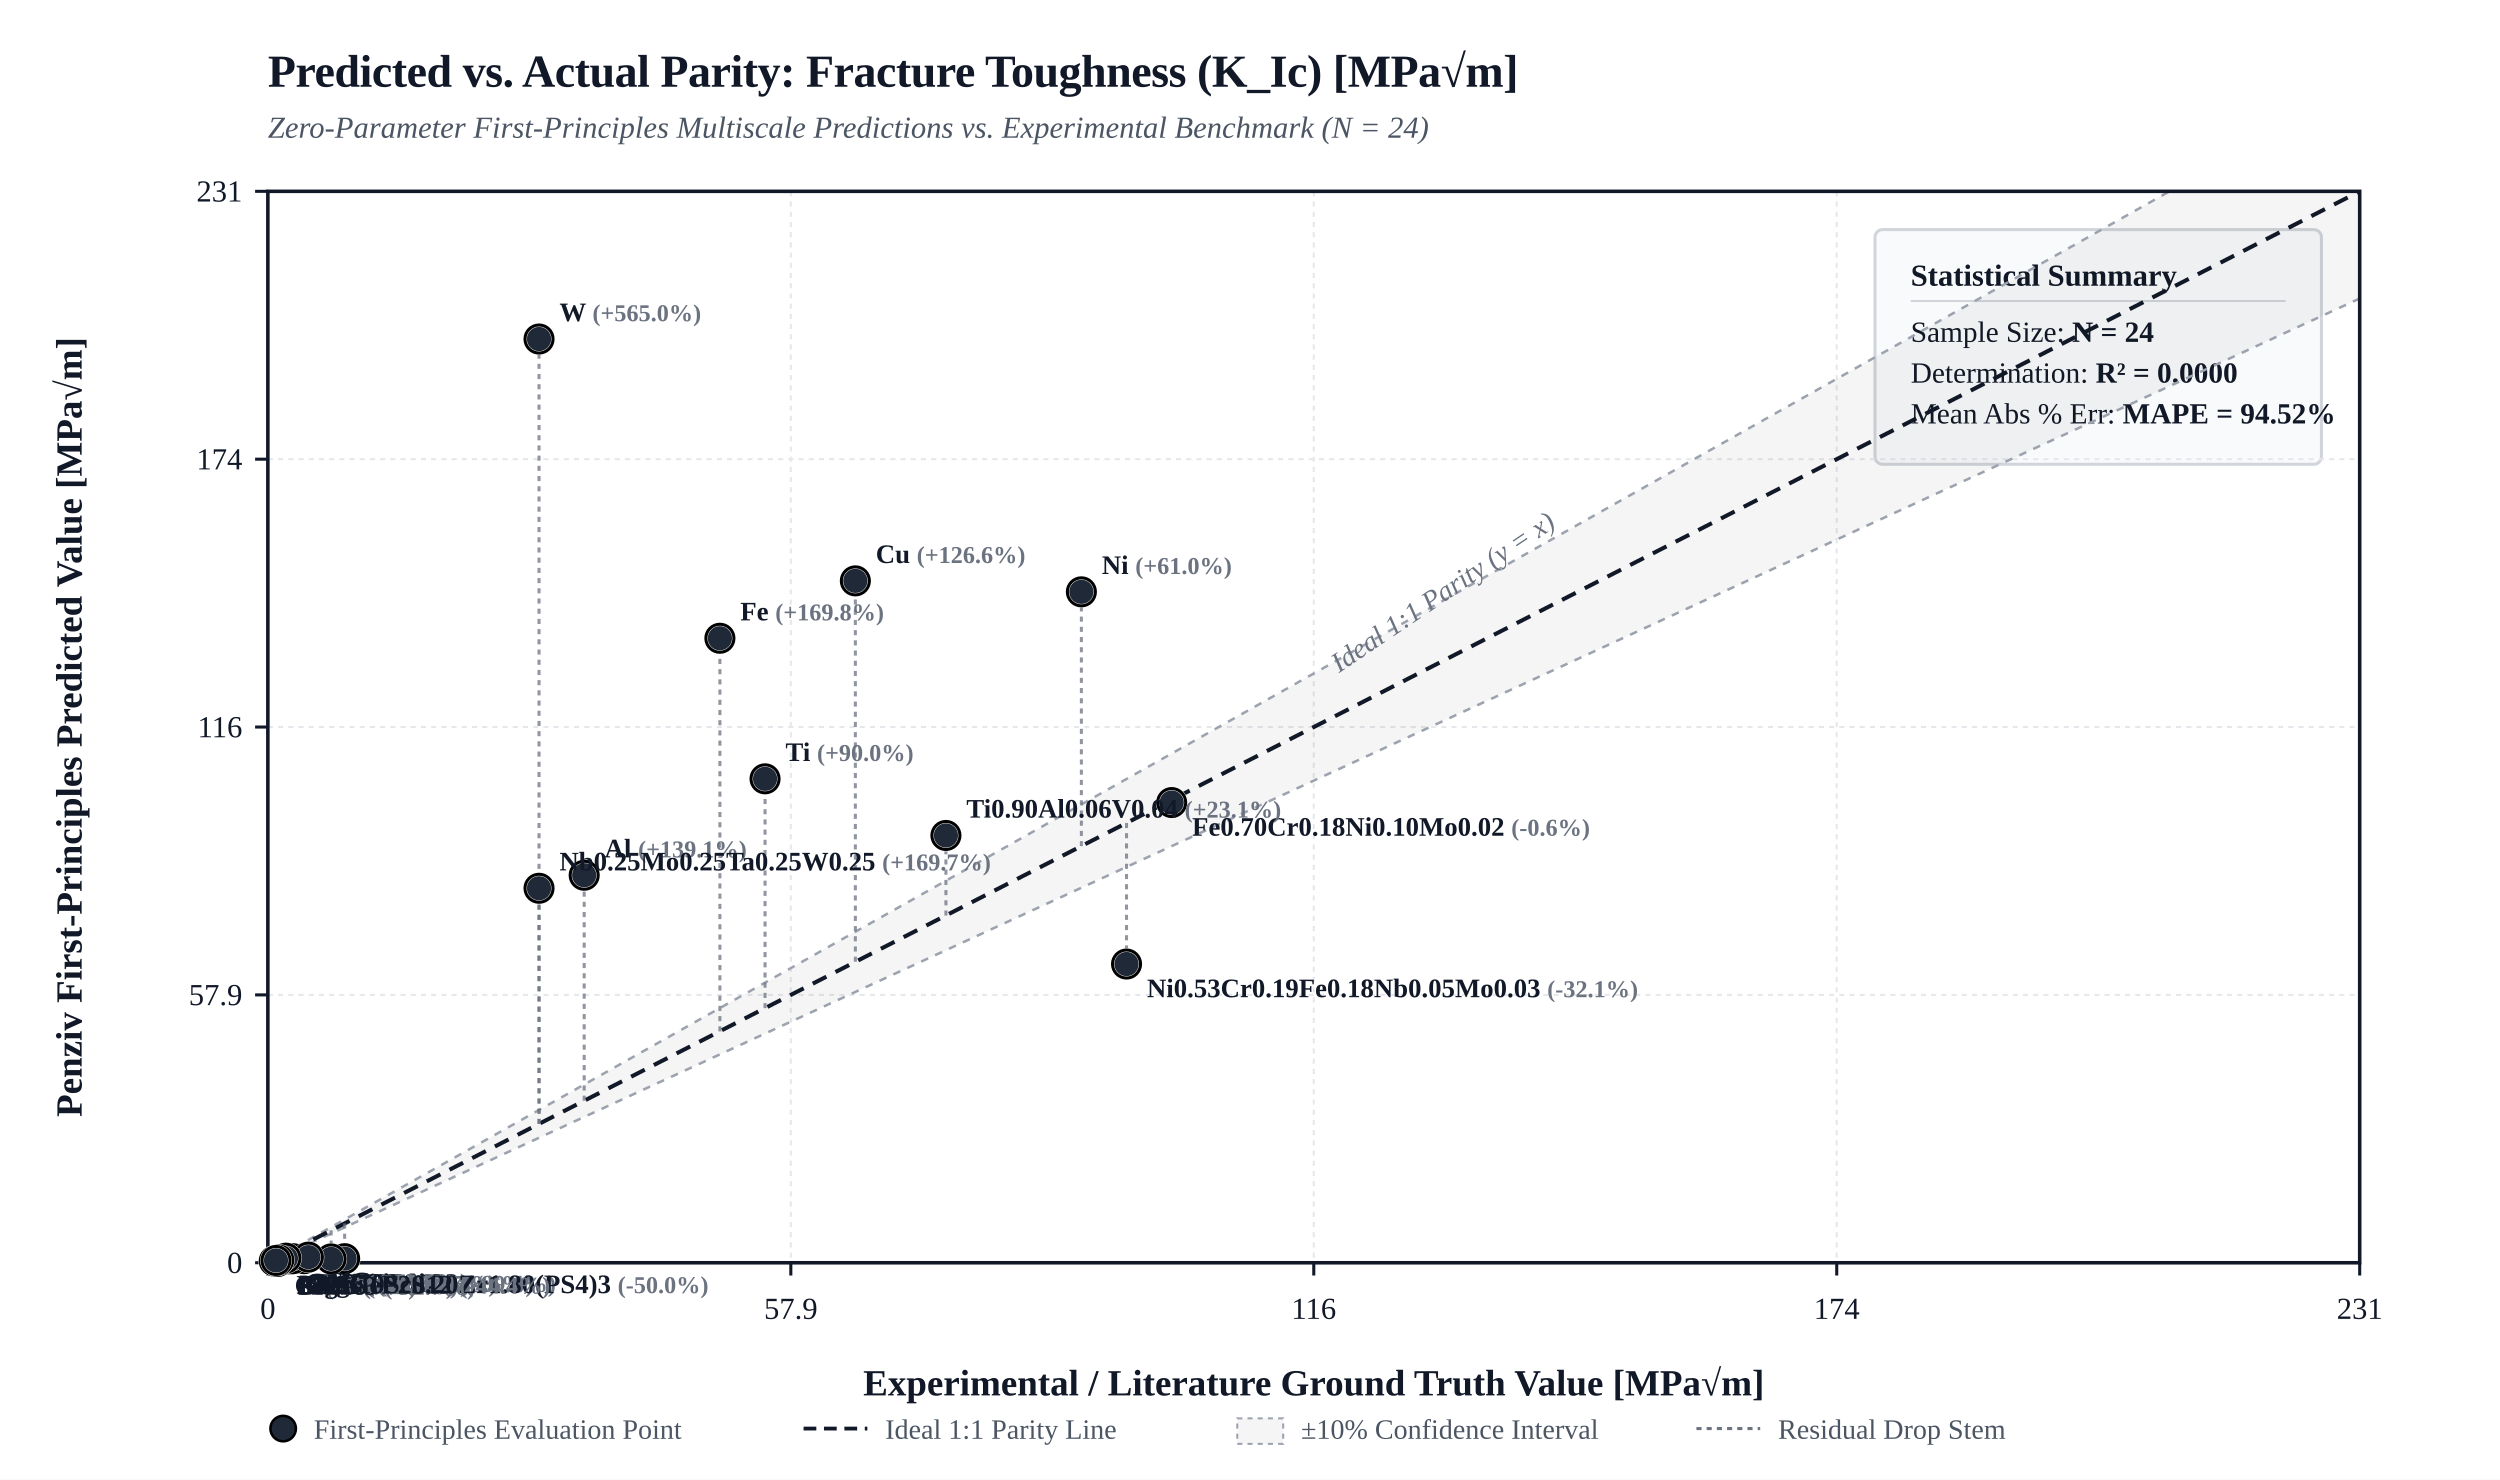
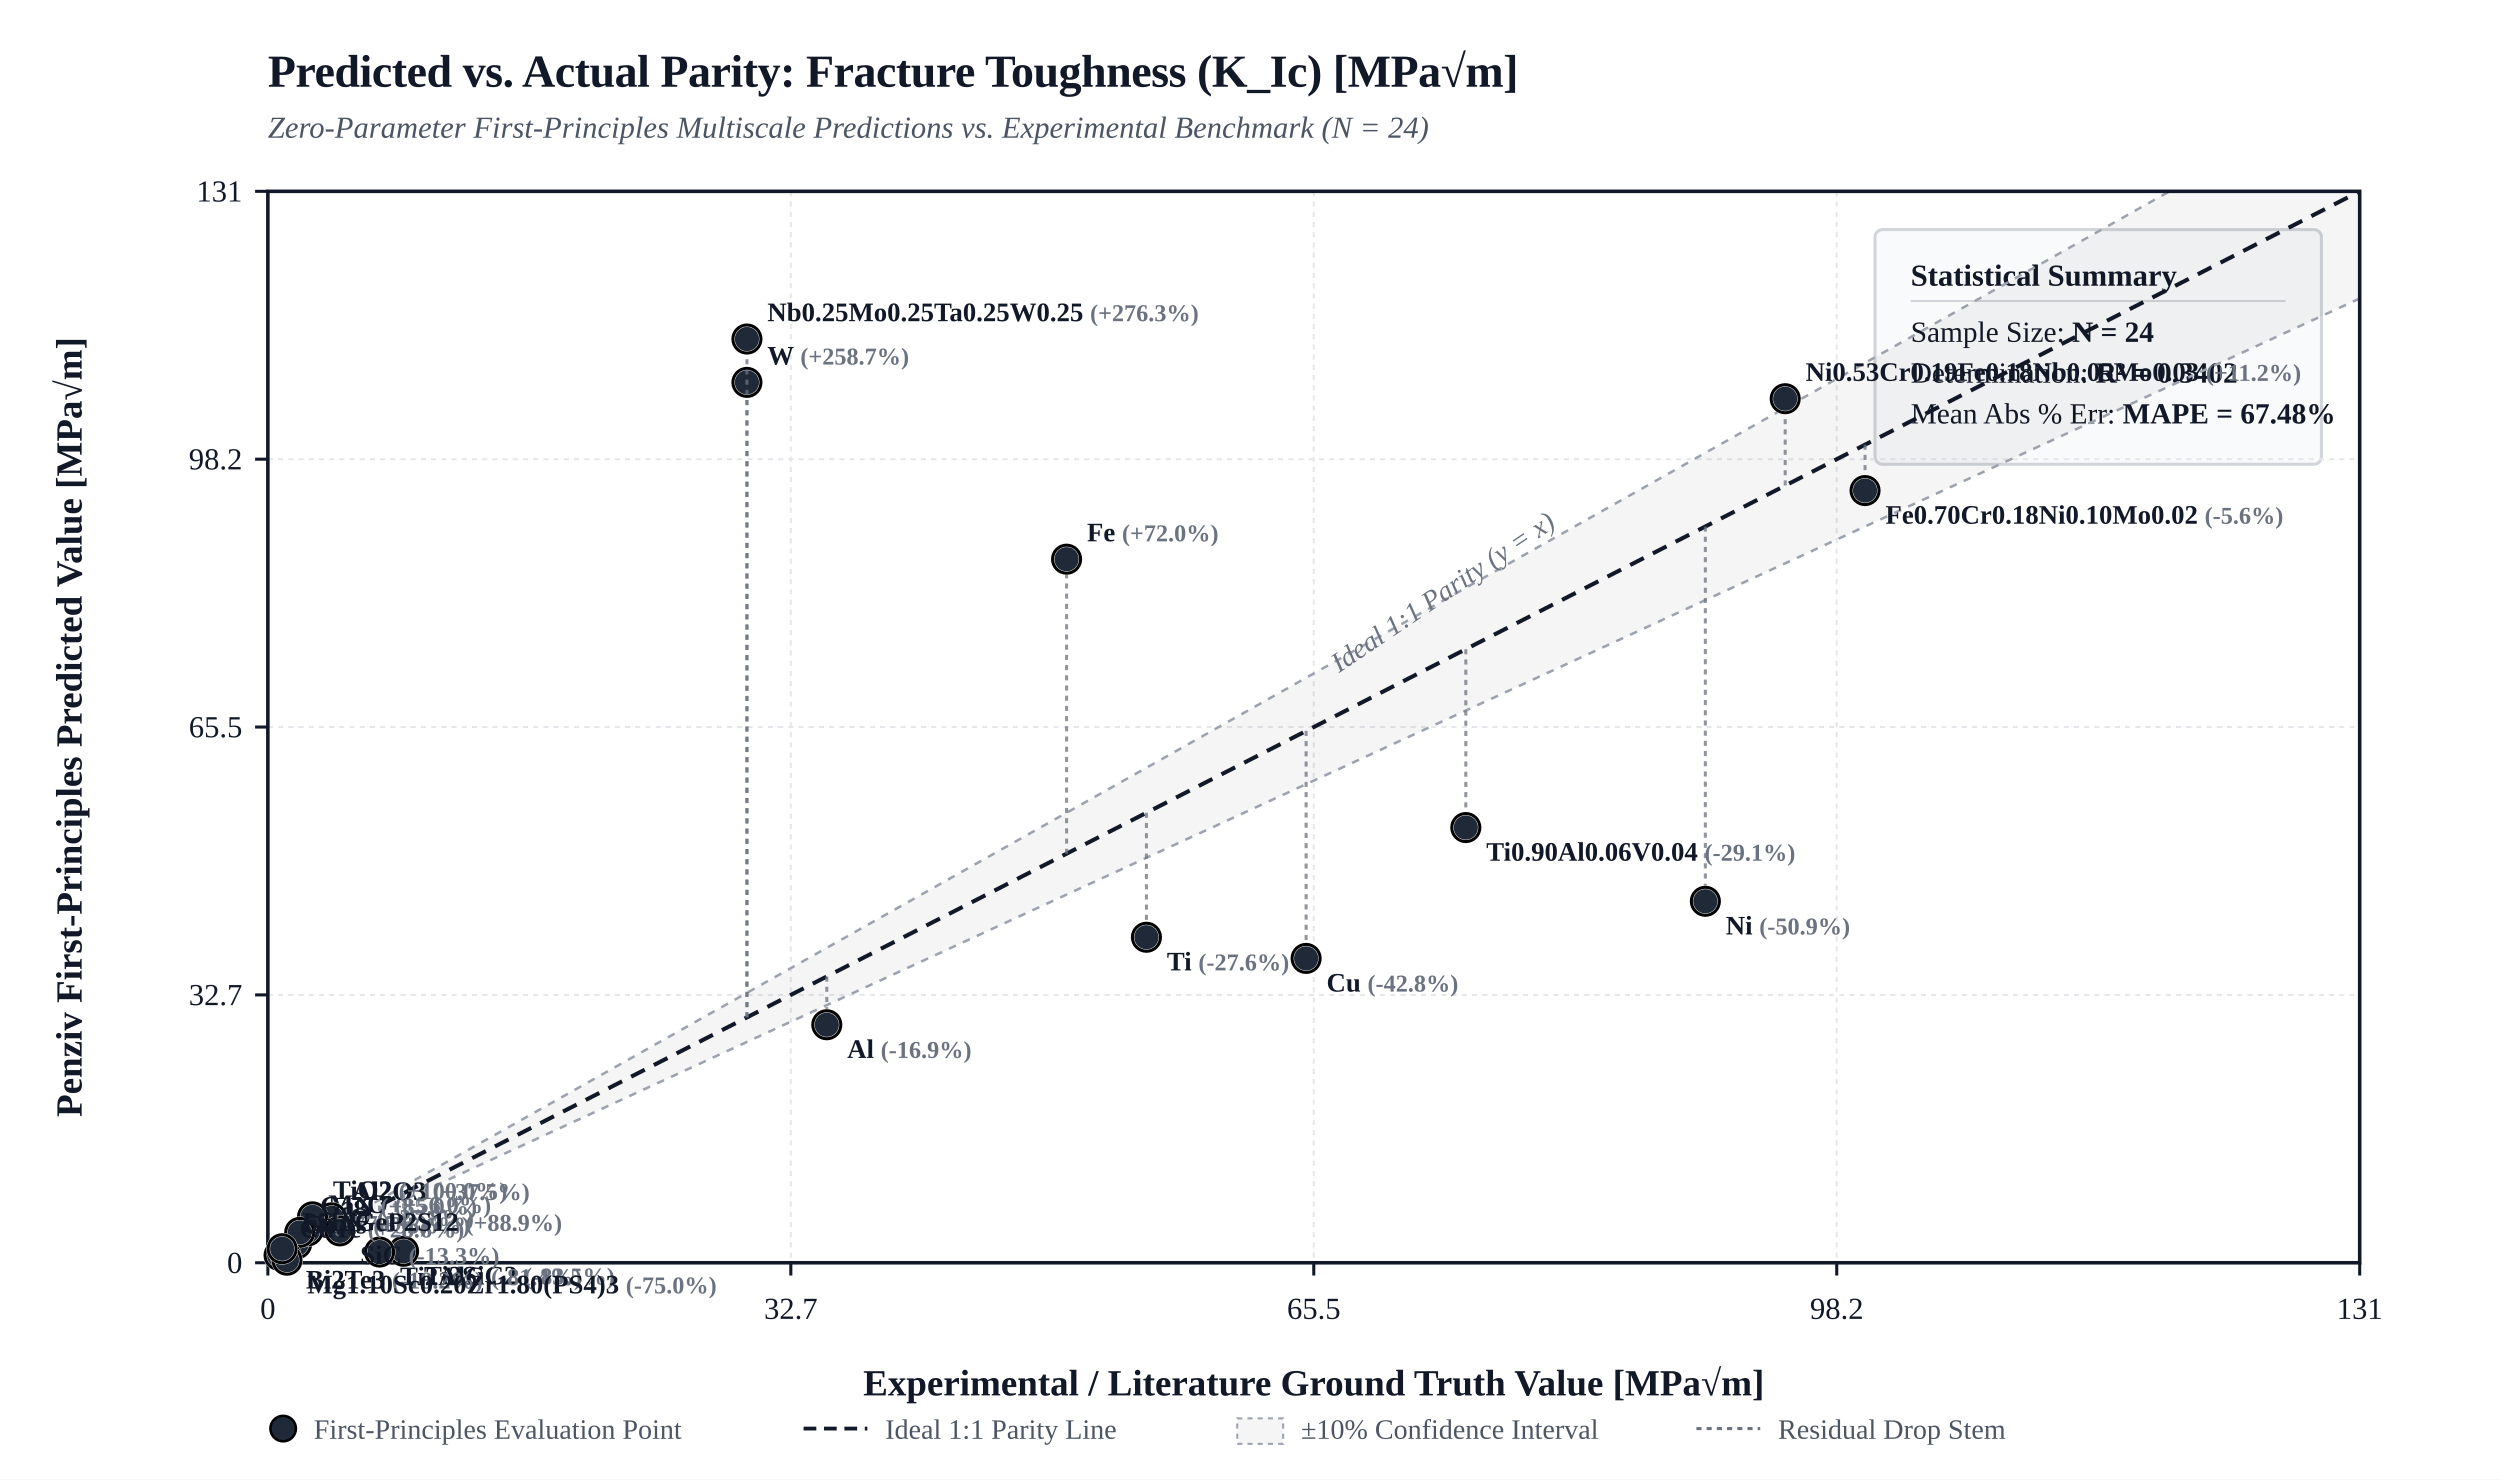
<svg xmlns="http://www.w3.org/2000/svg" viewBox="0 0 980 580" width="100%" height="auto" style="background-color: #FFFFFF; border: 1px solid #E5E7EB; border-radius: 4px; font-family: 'Times New Roman', Times, 'DejaVu Serif', 'TeX Gyre Termes', Georgia, serif;">
  <defs>
    <clipPath id="plotClip">
      <rect x="105" y="75" width="820" height="420" />
    </clipPath>
  </defs>
  <rect x="0" y="0" width="980" height="580" fill="#FFFFFF" />
  <text x="105" y="34" fill="#111827" font-size="18" font-weight="bold" letter-spacing="-0.01em">Predicted vs. Actual Parity: Fracture Toughness (K_Ic) [MPa√m]</text>
  <text x="105" y="54" fill="#4B5563" font-size="12" font-style="italic">Zero-Parameter First-Principles Multiscale Predictions vs. Experimental Benchmark (N = 24)</text>
  <g transform="translate(735, 90)">
    <rect width="175" height="92" rx="3" fill="#F9FAFB" stroke="#D1D5DB" stroke-width="1.2" />
    <text x="14" y="22" fill="#111827" font-size="12" font-weight="bold">Statistical Summary</text>
    <line x1="14" y1="28" x2="161" y2="28" stroke="#D1D5DB" stroke-width="0.8" />
    <text x="14" y="44" fill="#111827" font-size="11.5">Sample Size: <tspan font-weight="bold">N = 24</tspan>
    </text>
-     <text x="14" y="60" fill="#111827" font-size="11.5">Determination: <tspan font-weight="bold">R² = 0.0000</tspan>
+     <text x="14" y="60" fill="#111827" font-size="11.5">Determination: <tspan font-weight="bold">R² = 0.3402</tspan>
    </text>
-     <text x="14" y="76" fill="#111827" font-size="11.5">Mean Abs % Err: <tspan font-weight="bold">MAPE = 94.52%</tspan>
+     <text x="14" y="76" fill="#111827" font-size="11.5">Mean Abs % Err: <tspan font-weight="bold">MAPE = 67.48%</tspan>
    </text>
  </g>
  <line x1="105.0" y1="75" x2="105.0" y2="495" stroke="#E5E7EB" stroke-width="0.8" stroke-dasharray="2,2" />
  <line x1="105" y1="495.0" x2="925" y2="495.0" stroke="#E5E7EB" stroke-width="0.8" stroke-dasharray="2,2" />
  <line x1="100" y1="495.0" x2="105" y2="495.0" stroke="#111827" stroke-width="1.2" />
  <text x="95" y="499.0" fill="#111827" font-size="12" font-weight="500" text-anchor="end">0</text>
  <line x1="105.0" y1="495" x2="105.0" y2="500" stroke="#111827" stroke-width="1.2" />
  <text x="105.0" y="517.0" fill="#111827" font-size="12" font-weight="500" text-anchor="middle">0</text>
  <line x1="310.0" y1="75" x2="310.0" y2="495" stroke="#E5E7EB" stroke-width="0.8" stroke-dasharray="2,2" />
  <line x1="105" y1="390.0" x2="925" y2="390.0" stroke="#E5E7EB" stroke-width="0.8" stroke-dasharray="2,2" />
  <line x1="100" y1="390.0" x2="105" y2="390.0" stroke="#111827" stroke-width="1.2" />
-   <text x="95" y="394.0" fill="#111827" font-size="12" font-weight="500" text-anchor="end">57.9</text>
+   <text x="95" y="394.0" fill="#111827" font-size="12" font-weight="500" text-anchor="end">32.7</text>
  <line x1="310.0" y1="495" x2="310.0" y2="500" stroke="#111827" stroke-width="1.2" />
-   <text x="310.0" y="517.0" fill="#111827" font-size="12" font-weight="500" text-anchor="middle">57.9</text>
+   <text x="310.0" y="517.0" fill="#111827" font-size="12" font-weight="500" text-anchor="middle">32.7</text>
  <line x1="515.0" y1="75" x2="515.0" y2="495" stroke="#E5E7EB" stroke-width="0.8" stroke-dasharray="2,2" />
  <line x1="105" y1="285.0" x2="925" y2="285.0" stroke="#E5E7EB" stroke-width="0.8" stroke-dasharray="2,2" />
  <line x1="100" y1="285.0" x2="105" y2="285.0" stroke="#111827" stroke-width="1.2" />
-   <text x="95" y="289.0" fill="#111827" font-size="12" font-weight="500" text-anchor="end">116</text>
+   <text x="95" y="289.0" fill="#111827" font-size="12" font-weight="500" text-anchor="end">65.5</text>
  <line x1="515.0" y1="495" x2="515.0" y2="500" stroke="#111827" stroke-width="1.2" />
-   <text x="515.0" y="517.0" fill="#111827" font-size="12" font-weight="500" text-anchor="middle">116</text>
+   <text x="515.0" y="517.0" fill="#111827" font-size="12" font-weight="500" text-anchor="middle">65.5</text>
  <line x1="720.0" y1="75" x2="720.0" y2="495" stroke="#E5E7EB" stroke-width="0.8" stroke-dasharray="2,2" />
  <line x1="105" y1="180.0" x2="925" y2="180.0" stroke="#E5E7EB" stroke-width="0.8" stroke-dasharray="2,2" />
  <line x1="100" y1="180.0" x2="105" y2="180.0" stroke="#111827" stroke-width="1.2" />
-   <text x="95" y="184.0" fill="#111827" font-size="12" font-weight="500" text-anchor="end">174</text>
+   <text x="95" y="184.0" fill="#111827" font-size="12" font-weight="500" text-anchor="end">98.2</text>
  <line x1="720.0" y1="495" x2="720.0" y2="500" stroke="#111827" stroke-width="1.2" />
-   <text x="720.0" y="517.0" fill="#111827" font-size="12" font-weight="500" text-anchor="middle">174</text>
+   <text x="720.0" y="517.0" fill="#111827" font-size="12" font-weight="500" text-anchor="middle">98.2</text>
  <line x1="925.0" y1="75" x2="925.0" y2="495" stroke="#E5E7EB" stroke-width="0.8" stroke-dasharray="2,2" />
  <line x1="105" y1="75.0" x2="925" y2="75.0" stroke="#E5E7EB" stroke-width="0.8" stroke-dasharray="2,2" />
  <line x1="100" y1="75.0" x2="105" y2="75.0" stroke="#111827" stroke-width="1.2" />
-   <text x="95" y="79.0" fill="#111827" font-size="12" font-weight="500" text-anchor="end">231</text>
+   <text x="95" y="79.0" fill="#111827" font-size="12" font-weight="500" text-anchor="end">131</text>
  <line x1="925.0" y1="495" x2="925.0" y2="500" stroke="#111827" stroke-width="1.2" />
-   <text x="925.0" y="517.0" fill="#111827" font-size="12" font-weight="500" text-anchor="middle">231</text>
+   <text x="925.0" y="517.0" fill="#111827" font-size="12" font-weight="500" text-anchor="middle">131</text>
  <polygon points="105.0,495.0 925.0,33.0 925.0,117.0 105.0,495.0" fill="rgba(0, 0, 0, 0.04)" clip-path="url(#plotClip)" />
  <line x1="105.0" y1="495.0" x2="925.0" y2="33.0" stroke="#9CA3AF" stroke-width="1.0" stroke-dasharray="3,3" clip-path="url(#plotClip)" />
  <line x1="105.0" y1="495.0" x2="925.0" y2="117.0" stroke="#9CA3AF" stroke-width="1.0" stroke-dasharray="3,3" clip-path="url(#plotClip)" />
  <line x1="105.0" y1="495.0" x2="925.0" y2="75.0" stroke="#111827" stroke-width="1.6" stroke-dasharray="6,4" clip-path="url(#plotClip)" />
  <text x="535.0" y="273.0" fill="#6B7280" font-size="11" font-style="italic" transform="rotate(-34 515.0 285.0)">Ideal 1:1 Parity (y = x)</text>
  <rect x="105" y="75" width="820" height="420" fill="none" stroke="#111827" stroke-width="1.4" />
  <text x="515.0" y="547.0" fill="#111827" font-size="14.5" font-weight="bold" text-anchor="middle">Experimental / Literature Ground Truth Value [MPa√m]</text>
  <text x="32" y="285.0" fill="#111827" font-size="14.5" font-weight="bold" text-anchor="middle" transform="rotate(-90 32 285.0)">Penziv First-Principles Predicted Value [MPa√m]</text>
-   <line x1="335.3" y1="377.0" x2="335.3" y2="227.7" stroke="#6B7280" stroke-width="1.2" stroke-dasharray="2,2" opacity="0.75" clip-path="url(#plotClip)" />
-   <circle cx="335.3" cy="227.7" r="5.5" fill="#1F2937" stroke="#FFFFFF" stroke-width="1.5" />
-   <circle cx="335.3" cy="227.7" r="5.5" fill="none" stroke="#000000" stroke-width="1.2" />
-   <text x="343.3" y="220.7" fill="#111827" font-size="10.5" font-weight="600" text-anchor="start">Cu <tspan fill="#6B7280" font-size="9.5">(+126.6%)</tspan>
+   <line x1="512.0" y1="286.5" x2="512.0" y2="375.7" stroke="#6B7280" stroke-width="1.2" stroke-dasharray="2,2" opacity="0.75" clip-path="url(#plotClip)" />
+   <circle cx="512.0" cy="375.7" r="5.5" fill="#1F2937" stroke="#FFFFFF" stroke-width="1.5" />
+   <circle cx="512.0" cy="375.7" r="5.5" fill="none" stroke="#000000" stroke-width="1.2" />
+   <text x="520.0" y="388.7" fill="#111827" font-size="10.5" font-weight="600" text-anchor="start">Cu <tspan fill="#6B7280" font-size="9.5">(-42.8%)</tspan>
  </text>
-   <line x1="229.0" y1="431.5" x2="229.0" y2="343.1" stroke="#6B7280" stroke-width="1.2" stroke-dasharray="2,2" opacity="0.75" clip-path="url(#plotClip)" />
-   <circle cx="229.0" cy="343.1" r="5.5" fill="#1F2937" stroke="#FFFFFF" stroke-width="1.5" />
-   <circle cx="229.0" cy="343.1" r="5.5" fill="none" stroke="#000000" stroke-width="1.2" />
-   <text x="237.0" y="336.1" fill="#111827" font-size="10.5" font-weight="600" text-anchor="start">Al <tspan fill="#6B7280" font-size="9.5">(+139.1%)</tspan>
+   <line x1="324.1" y1="382.8" x2="324.1" y2="401.7" stroke="#6B7280" stroke-width="1.2" stroke-dasharray="2,2" opacity="0.75" clip-path="url(#plotClip)" />
+   <circle cx="324.1" cy="401.7" r="5.5" fill="#1F2937" stroke="#FFFFFF" stroke-width="1.5" />
+   <circle cx="324.1" cy="401.7" r="5.5" fill="none" stroke="#000000" stroke-width="1.2" />
+   <text x="332.1" y="414.7" fill="#111827" font-size="10.5" font-weight="600" text-anchor="start">Al <tspan fill="#6B7280" font-size="9.5">(-16.9%)</tspan>
  </text>
-   <line x1="423.9" y1="331.7" x2="423.9" y2="232.0" stroke="#6B7280" stroke-width="1.2" stroke-dasharray="2,2" opacity="0.75" clip-path="url(#plotClip)" />
-   <circle cx="423.9" cy="232.0" r="5.5" fill="#1F2937" stroke="#FFFFFF" stroke-width="1.5" />
-   <circle cx="423.9" cy="232.0" r="5.5" fill="none" stroke="#000000" stroke-width="1.2" />
-   <text x="431.9" y="225.0" fill="#111827" font-size="10.5" font-weight="600" text-anchor="start">Ni <tspan fill="#6B7280" font-size="9.5">(+61.0%)</tspan>
+   <line x1="668.5" y1="206.4" x2="668.5" y2="353.3" stroke="#6B7280" stroke-width="1.2" stroke-dasharray="2,2" opacity="0.75" clip-path="url(#plotClip)" />
+   <circle cx="668.5" cy="353.3" r="5.5" fill="#1F2937" stroke="#FFFFFF" stroke-width="1.5" />
+   <circle cx="668.5" cy="353.3" r="5.5" fill="none" stroke="#000000" stroke-width="1.2" />
+   <text x="676.5" y="366.3" fill="#111827" font-size="10.5" font-weight="600" text-anchor="start">Ni <tspan fill="#6B7280" font-size="9.5">(-50.9%)</tspan>
  </text>
-   <line x1="299.9" y1="395.2" x2="299.9" y2="305.3" stroke="#6B7280" stroke-width="1.2" stroke-dasharray="2,2" opacity="0.75" clip-path="url(#plotClip)" />
-   <circle cx="299.9" cy="305.3" r="5.5" fill="#1F2937" stroke="#FFFFFF" stroke-width="1.5" />
-   <circle cx="299.9" cy="305.3" r="5.5" fill="none" stroke="#000000" stroke-width="1.2" />
-   <text x="307.9" y="298.3" fill="#111827" font-size="10.5" font-weight="600" text-anchor="start">Ti <tspan fill="#6B7280" font-size="9.5">(+90.0%)</tspan>
+   <line x1="449.4" y1="318.6" x2="449.4" y2="367.4" stroke="#6B7280" stroke-width="1.2" stroke-dasharray="2,2" opacity="0.75" clip-path="url(#plotClip)" />
+   <circle cx="449.4" cy="367.4" r="5.5" fill="#1F2937" stroke="#FFFFFF" stroke-width="1.5" />
+   <circle cx="449.4" cy="367.4" r="5.5" fill="none" stroke="#000000" stroke-width="1.2" />
+   <text x="457.4" y="380.4" fill="#111827" font-size="10.5" font-weight="600" text-anchor="start">Ti <tspan fill="#6B7280" font-size="9.5">(-27.6%)</tspan>
  </text>
-   <line x1="211.3" y1="440.6" x2="211.3" y2="132.9" stroke="#6B7280" stroke-width="1.2" stroke-dasharray="2,2" opacity="0.75" clip-path="url(#plotClip)" />
-   <circle cx="211.3" cy="132.9" r="5.5" fill="#1F2937" stroke="#FFFFFF" stroke-width="1.5" />
-   <circle cx="211.3" cy="132.9" r="5.5" fill="none" stroke="#000000" stroke-width="1.2" />
-   <text x="219.3" y="125.9" fill="#111827" font-size="10.5" font-weight="600" text-anchor="start">W <tspan fill="#6B7280" font-size="9.5">(+565.0%)</tspan>
+   <line x1="292.8" y1="398.8" x2="292.8" y2="149.9" stroke="#6B7280" stroke-width="1.2" stroke-dasharray="2,2" opacity="0.75" clip-path="url(#plotClip)" />
+   <circle cx="292.8" cy="149.9" r="5.5" fill="#1F2937" stroke="#FFFFFF" stroke-width="1.5" />
+   <circle cx="292.8" cy="149.9" r="5.5" fill="none" stroke="#000000" stroke-width="1.2" />
+   <text x="300.8" y="142.9" fill="#111827" font-size="10.5" font-weight="600" text-anchor="start">W <tspan fill="#6B7280" font-size="9.5">(+258.7%)</tspan>
  </text>
-   <line x1="282.2" y1="404.3" x2="282.2" y2="250.2" stroke="#6B7280" stroke-width="1.2" stroke-dasharray="2,2" opacity="0.75" clip-path="url(#plotClip)" />
-   <circle cx="282.2" cy="250.2" r="5.5" fill="#1F2937" stroke="#FFFFFF" stroke-width="1.5" />
-   <circle cx="282.2" cy="250.2" r="5.5" fill="none" stroke="#000000" stroke-width="1.2" />
-   <text x="290.2" y="243.2" fill="#111827" font-size="10.5" font-weight="600" text-anchor="start">Fe <tspan fill="#6B7280" font-size="9.5">(+169.8%)</tspan>
+   <line x1="418.1" y1="334.7" x2="418.1" y2="219.2" stroke="#6B7280" stroke-width="1.2" stroke-dasharray="2,2" opacity="0.75" clip-path="url(#plotClip)" />
+   <circle cx="418.1" cy="219.2" r="5.5" fill="#1F2937" stroke="#FFFFFF" stroke-width="1.5" />
+   <circle cx="418.1" cy="219.2" r="5.5" fill="none" stroke="#000000" stroke-width="1.2" />
+   <text x="426.1" y="212.2" fill="#111827" font-size="10.5" font-weight="600" text-anchor="start">Fe <tspan fill="#6B7280" font-size="9.5">(+72.0%)</tspan>
  </text>
-   <line x1="459.3" y1="313.5" x2="459.3" y2="314.6" stroke="#6B7280" stroke-width="1.2" stroke-dasharray="2,2" opacity="0.75" clip-path="url(#plotClip)" />
-   <circle cx="459.3" cy="314.6" r="5.5" fill="#1F2937" stroke="#FFFFFF" stroke-width="1.5" />
-   <circle cx="459.3" cy="314.6" r="5.5" fill="none" stroke="#000000" stroke-width="1.2" />
-   <text x="467.3" y="327.6" fill="#111827" font-size="10.5" font-weight="600" text-anchor="start">Fe0.70Cr0.18Ni0.10Mo0.02 <tspan fill="#6B7280" font-size="9.5">(-0.6%)</tspan>
+   <line x1="731.1" y1="174.3" x2="731.1" y2="192.3" stroke="#6B7280" stroke-width="1.2" stroke-dasharray="2,2" opacity="0.75" clip-path="url(#plotClip)" />
+   <circle cx="731.1" cy="192.3" r="5.5" fill="#1F2937" stroke="#FFFFFF" stroke-width="1.5" />
+   <circle cx="731.1" cy="192.3" r="5.5" fill="none" stroke="#000000" stroke-width="1.2" />
+   <text x="739.1" y="205.3" fill="#111827" font-size="10.5" font-weight="600" text-anchor="start">Fe0.70Cr0.18Ni0.10Mo0.02 <tspan fill="#6B7280" font-size="9.5">(-5.6%)</tspan>
  </text>
-   <line x1="441.6" y1="322.6" x2="441.6" y2="377.9" stroke="#6B7280" stroke-width="1.2" stroke-dasharray="2,2" opacity="0.75" clip-path="url(#plotClip)" />
-   <circle cx="441.6" cy="377.9" r="5.5" fill="#1F2937" stroke="#FFFFFF" stroke-width="1.5" />
-   <circle cx="441.6" cy="377.9" r="5.5" fill="none" stroke="#000000" stroke-width="1.2" />
-   <text x="449.6" y="390.9" fill="#111827" font-size="10.5" font-weight="600" text-anchor="start">Ni0.53Cr0.19Fe0.18Nb0.05Mo0.03 <tspan fill="#6B7280" font-size="9.5">(-32.1%)</tspan>
+   <line x1="699.8" y1="190.3" x2="699.8" y2="156.3" stroke="#6B7280" stroke-width="1.2" stroke-dasharray="2,2" opacity="0.75" clip-path="url(#plotClip)" />
+   <circle cx="699.8" cy="156.3" r="5.5" fill="#1F2937" stroke="#FFFFFF" stroke-width="1.5" />
+   <circle cx="699.8" cy="156.3" r="5.5" fill="none" stroke="#000000" stroke-width="1.2" />
+   <text x="707.8" y="149.3" fill="#111827" font-size="10.5" font-weight="600" text-anchor="start">Ni0.53Cr0.19Fe0.18Nb0.05Mo0.03 <tspan fill="#6B7280" font-size="9.5">(+11.2%)</tspan>
  </text>
-   <line x1="370.8" y1="358.9" x2="370.8" y2="327.5" stroke="#6B7280" stroke-width="1.2" stroke-dasharray="2,2" opacity="0.75" clip-path="url(#plotClip)" />
-   <circle cx="370.8" cy="327.5" r="5.5" fill="#1F2937" stroke="#FFFFFF" stroke-width="1.5" />
-   <circle cx="370.8" cy="327.5" r="5.5" fill="none" stroke="#000000" stroke-width="1.2" />
-   <text x="378.8" y="320.5" fill="#111827" font-size="10.5" font-weight="600" text-anchor="start">Ti0.90Al0.06V0.04 <tspan fill="#6B7280" font-size="9.5">(+23.1%)</tspan>
+   <line x1="574.6" y1="254.5" x2="574.6" y2="324.4" stroke="#6B7280" stroke-width="1.2" stroke-dasharray="2,2" opacity="0.75" clip-path="url(#plotClip)" />
+   <circle cx="574.6" cy="324.4" r="5.5" fill="#1F2937" stroke="#FFFFFF" stroke-width="1.5" />
+   <circle cx="574.6" cy="324.4" r="5.5" fill="none" stroke="#000000" stroke-width="1.2" />
+   <text x="582.6" y="337.4" fill="#111827" font-size="10.5" font-weight="600" text-anchor="start">Ti0.90Al0.06V0.04 <tspan fill="#6B7280" font-size="9.5">(-29.1%)</tspan>
  </text>
-   <line x1="211.3" y1="440.6" x2="211.3" y2="348.2" stroke="#6B7280" stroke-width="1.2" stroke-dasharray="2,2" opacity="0.75" clip-path="url(#plotClip)" />
-   <circle cx="211.3" cy="348.2" r="5.5" fill="#1F2937" stroke="#FFFFFF" stroke-width="1.5" />
-   <circle cx="211.3" cy="348.2" r="5.5" fill="none" stroke="#000000" stroke-width="1.2" />
-   <text x="219.3" y="341.2" fill="#111827" font-size="10.5" font-weight="600" text-anchor="start">Nb0.25Mo0.25Ta0.25W0.25 <tspan fill="#6B7280" font-size="9.5">(+169.7%)</tspan>
+   <line x1="292.8" y1="398.8" x2="292.8" y2="132.9" stroke="#6B7280" stroke-width="1.2" stroke-dasharray="2,2" opacity="0.75" clip-path="url(#plotClip)" />
+   <circle cx="292.8" cy="132.9" r="5.5" fill="#1F2937" stroke="#FFFFFF" stroke-width="1.5" />
+   <circle cx="292.8" cy="132.9" r="5.5" fill="none" stroke="#000000" stroke-width="1.2" />
+   <text x="300.8" y="125.9" fill="#111827" font-size="10.5" font-weight="600" text-anchor="start">Nb0.25Mo0.25Ta0.25W0.25 <tspan fill="#6B7280" font-size="9.5">(+276.3%)</tspan>
  </text>
-   <line x1="135.1" y1="479.6" x2="135.1" y2="493.4" stroke="#6B7280" stroke-width="1.2" stroke-dasharray="2,2" opacity="0.75" clip-path="url(#plotClip)" />
-   <circle cx="135.1" cy="493.4" r="5.5" fill="#1F2937" stroke="#FFFFFF" stroke-width="1.5" />
-   <circle cx="135.1" cy="493.4" r="5.5" fill="none" stroke="#000000" stroke-width="1.2" />
-   <text x="143.1" y="506.4" fill="#111827" font-size="10.5" font-weight="600" text-anchor="start">Ti3SiC2 <tspan fill="#6B7280" font-size="9.5">(-89.4%)</tspan>
+   <line x1="158.2" y1="467.7" x2="158.2" y2="490.5" stroke="#6B7280" stroke-width="1.2" stroke-dasharray="2,2" opacity="0.75" clip-path="url(#plotClip)" />
+   <circle cx="158.2" cy="490.5" r="5.5" fill="#1F2937" stroke="#FFFFFF" stroke-width="1.5" />
+   <circle cx="158.2" cy="490.5" r="5.5" fill="none" stroke="#000000" stroke-width="1.2" />
+   <text x="166.2" y="503.5" fill="#111827" font-size="10.5" font-weight="600" text-anchor="start">Ti3SiC2 <tspan fill="#6B7280" font-size="9.5">(-83.5%)</tspan>
  </text>
-   <line x1="129.8" y1="482.3" x2="129.8" y2="493.5" stroke="#6B7280" stroke-width="1.2" stroke-dasharray="2,2" opacity="0.75" clip-path="url(#plotClip)" />
-   <circle cx="129.8" cy="493.5" r="5.5" fill="#1F2937" stroke="#FFFFFF" stroke-width="1.5" />
-   <circle cx="129.8" cy="493.5" r="5.5" fill="none" stroke="#000000" stroke-width="1.2" />
-   <text x="137.8" y="506.5" fill="#111827" font-size="10.5" font-weight="600" text-anchor="start">Ti2AlC <tspan fill="#6B7280" font-size="9.5">(-88.6%)</tspan>
+   <line x1="148.8" y1="472.6" x2="148.8" y2="490.8" stroke="#6B7280" stroke-width="1.2" stroke-dasharray="2,2" opacity="0.75" clip-path="url(#plotClip)" />
+   <circle cx="148.8" cy="490.8" r="5.5" fill="#1F2937" stroke="#FFFFFF" stroke-width="1.5" />
+   <circle cx="148.8" cy="490.8" r="5.5" fill="none" stroke="#000000" stroke-width="1.2" />
+   <text x="156.8" y="503.8" fill="#111827" font-size="10.5" font-weight="600" text-anchor="start">Ti2AlC <tspan fill="#6B7280" font-size="9.5">(-81.4%)</tspan>
  </text>
-   <line x1="111.4" y1="491.7" x2="111.4" y2="493.5" stroke="#6B7280" stroke-width="1.2" stroke-dasharray="2,2" opacity="0.75" clip-path="url(#plotClip)" />
-   <circle cx="111.4" cy="493.5" r="5.5" fill="#1F2937" stroke="#FFFFFF" stroke-width="1.5" />
-   <circle cx="111.4" cy="493.5" r="5.5" fill="none" stroke="#000000" stroke-width="1.2" />
-   <text x="119.4" y="506.5" fill="#111827" font-size="10.5" font-weight="600" text-anchor="start">CaO <tspan fill="#6B7280" font-size="9.5">(-55.6%)</tspan>
+   <line x1="116.3" y1="489.2" x2="116.3" y2="487.6" stroke="#6B7280" stroke-width="1.2" stroke-dasharray="2,2" opacity="0.75" clip-path="url(#plotClip)" />
+   <circle cx="116.3" cy="487.6" r="5.5" fill="#1F2937" stroke="#FFFFFF" stroke-width="1.5" />
+   <circle cx="116.3" cy="487.6" r="5.5" fill="none" stroke="#000000" stroke-width="1.2" />
+   <text x="124.3" y="480.6" fill="#111827" font-size="10.5" font-weight="600" text-anchor="start">CaO <tspan fill="#6B7280" font-size="9.5">(+27.8%)</tspan>
  </text>
-   <line x1="113.9" y1="490.5" x2="113.9" y2="493.5" stroke="#6B7280" stroke-width="1.2" stroke-dasharray="2,2" opacity="0.75" clip-path="url(#plotClip)" />
-   <circle cx="113.9" cy="493.5" r="5.5" fill="#1F2937" stroke="#FFFFFF" stroke-width="1.5" />
-   <circle cx="113.9" cy="493.5" r="5.5" fill="none" stroke="#000000" stroke-width="1.2" />
-   <text x="121.9" y="506.5" fill="#111827" font-size="10.5" font-weight="600" text-anchor="start">MgO <tspan fill="#6B7280" font-size="9.5">(-68.0%)</tspan>
+   <line x1="120.7" y1="487.0" x2="120.7" y2="482.5" stroke="#6B7280" stroke-width="1.2" stroke-dasharray="2,2" opacity="0.75" clip-path="url(#plotClip)" />
+   <circle cx="120.7" cy="482.5" r="5.5" fill="#1F2937" stroke="#FFFFFF" stroke-width="1.5" />
+   <circle cx="120.7" cy="482.5" r="5.5" fill="none" stroke="#000000" stroke-width="1.2" />
+   <text x="128.7" y="475.5" fill="#111827" font-size="10.5" font-weight="600" text-anchor="start">MgO <tspan fill="#6B7280" font-size="9.5">(+56.0%)</tspan>
  </text>
-   <line x1="119.2" y1="487.7" x2="119.2" y2="493.4" stroke="#6B7280" stroke-width="1.2" stroke-dasharray="2,2" opacity="0.75" clip-path="url(#plotClip)" />
-   <circle cx="119.2" cy="493.4" r="5.5" fill="#1F2937" stroke="#FFFFFF" stroke-width="1.5" />
-   <circle cx="119.2" cy="493.4" r="5.5" fill="none" stroke="#000000" stroke-width="1.2" />
-   <text x="127.2" y="506.4" fill="#111827" font-size="10.5" font-weight="600" text-anchor="start">Al2O3 <tspan fill="#6B7280" font-size="9.5">(-77.5%)</tspan>
+   <line x1="130.0" y1="482.2" x2="130.0" y2="477.4" stroke="#6B7280" stroke-width="1.2" stroke-dasharray="2,2" opacity="0.75" clip-path="url(#plotClip)" />
+   <circle cx="130.0" cy="477.4" r="5.5" fill="#1F2937" stroke="#FFFFFF" stroke-width="1.5" />
+   <circle cx="130.0" cy="477.4" r="5.5" fill="none" stroke="#000000" stroke-width="1.2" />
+   <text x="138.0" y="470.4" fill="#111827" font-size="10.5" font-weight="600" text-anchor="start">Al2O3 <tspan fill="#6B7280" font-size="9.5">(+37.5%)</tspan>
  </text>
-   <line x1="114.9" y1="489.9" x2="114.9" y2="493.4" stroke="#6B7280" stroke-width="1.2" stroke-dasharray="2,2" opacity="0.75" clip-path="url(#plotClip)" />
-   <circle cx="114.9" cy="493.4" r="5.5" fill="#1F2937" stroke="#FFFFFF" stroke-width="1.5" />
-   <circle cx="114.9" cy="493.4" r="5.5" fill="none" stroke="#000000" stroke-width="1.2" />
-   <text x="122.9" y="506.4" fill="#111827" font-size="10.5" font-weight="600" text-anchor="start">TiO2 <tspan fill="#6B7280" font-size="9.5">(-67.9%)</tspan>
+   <line x1="122.5" y1="486.0" x2="122.5" y2="477.0" stroke="#6B7280" stroke-width="1.2" stroke-dasharray="2,2" opacity="0.75" clip-path="url(#plotClip)" />
+   <circle cx="122.5" cy="477.0" r="5.5" fill="#1F2937" stroke="#FFFFFF" stroke-width="1.5" />
+   <circle cx="122.5" cy="477.0" r="5.5" fill="none" stroke="#000000" stroke-width="1.2" />
+   <text x="130.5" y="470.0" fill="#111827" font-size="10.5" font-weight="600" text-anchor="start">TiO2 <tspan fill="#6B7280" font-size="9.5">(+100.0%)</tspan>
  </text>
-   <line x1="120.9" y1="486.8" x2="120.9" y2="492.8" stroke="#6B7280" stroke-width="1.2" stroke-dasharray="2,2" opacity="0.75" clip-path="url(#plotClip)" />
-   <circle cx="120.9" cy="492.8" r="5.5" fill="#1F2937" stroke="#FFFFFF" stroke-width="1.5" />
-   <circle cx="120.9" cy="492.8" r="5.5" fill="none" stroke="#000000" stroke-width="1.2" />
-   <text x="128.9" y="505.8" fill="#111827" font-size="10.5" font-weight="600" text-anchor="start">SiC <tspan fill="#6B7280" font-size="9.5">(-73.3%)</tspan>
+   <line x1="133.2" y1="480.6" x2="133.2" y2="482.5" stroke="#6B7280" stroke-width="1.2" stroke-dasharray="2,2" opacity="0.75" clip-path="url(#plotClip)" />
+   <circle cx="133.2" cy="482.5" r="5.5" fill="#1F2937" stroke="#FFFFFF" stroke-width="1.5" />
+   <circle cx="133.2" cy="482.5" r="5.5" fill="none" stroke="#000000" stroke-width="1.2" />
+   <text x="141.2" y="495.5" fill="#111827" font-size="10.5" font-weight="600" text-anchor="start">SiC <tspan fill="#6B7280" font-size="9.5">(-13.3%)</tspan>
  </text>
-   <line x1="112.1" y1="491.4" x2="112.1" y2="493.2" stroke="#6B7280" stroke-width="1.2" stroke-dasharray="2,2" opacity="0.75" clip-path="url(#plotClip)" />
-   <circle cx="112.1" cy="493.2" r="5.5" fill="#1F2937" stroke="#FFFFFF" stroke-width="1.5" />
-   <circle cx="112.1" cy="493.2" r="5.5" fill="none" stroke="#000000" stroke-width="1.2" />
-   <text x="120.1" y="506.2" fill="#111827" font-size="10.5" font-weight="600" text-anchor="start">GaN <tspan fill="#6B7280" font-size="9.5">(-50.0%)</tspan>
+   <line x1="117.5" y1="488.6" x2="117.5" y2="483.1" stroke="#6B7280" stroke-width="1.2" stroke-dasharray="2,2" opacity="0.75" clip-path="url(#plotClip)" />
+   <circle cx="117.5" cy="483.1" r="5.5" fill="#1F2937" stroke="#FFFFFF" stroke-width="1.5" />
+   <circle cx="117.5" cy="483.1" r="5.5" fill="none" stroke="#000000" stroke-width="1.2" />
+   <text x="125.5" y="476.1" fill="#111827" font-size="10.5" font-weight="600" text-anchor="start">GaN <tspan fill="#6B7280" font-size="9.5">(+85.0%)</tspan>
  </text>
-   <line x1="108.2" y1="493.4" x2="108.2" y2="494.5" stroke="#6B7280" stroke-width="1.2" stroke-dasharray="2,2" opacity="0.75" clip-path="url(#plotClip)" />
-   <circle cx="108.2" cy="494.5" r="5.5" fill="#1F2937" stroke="#FFFFFF" stroke-width="1.5" />
-   <circle cx="108.2" cy="494.5" r="5.5" fill="none" stroke="#000000" stroke-width="1.2" />
-   <text x="116.2" y="507.5" fill="#111827" font-size="10.5" font-weight="600" text-anchor="start">Si <tspan fill="#6B7280" font-size="9.5">(-66.7%)</tspan>
+   <line x1="110.6" y1="492.1" x2="110.6" y2="489.9" stroke="#6B7280" stroke-width="1.2" stroke-dasharray="2,2" opacity="0.75" clip-path="url(#plotClip)" />
+   <circle cx="110.6" cy="489.9" r="5.5" fill="#1F2937" stroke="#FFFFFF" stroke-width="1.5" />
+   <circle cx="110.6" cy="489.9" r="5.5" fill="none" stroke="#000000" stroke-width="1.2" />
+   <text x="118.6" y="482.9" fill="#111827" font-size="10.5" font-weight="600" text-anchor="start">Si <tspan fill="#6B7280" font-size="9.5">(+77.8%)</tspan>
  </text>
-   <line x1="108.2" y1="493.4" x2="108.2" y2="494.1" stroke="#6B7280" stroke-width="1.2" stroke-dasharray="2,2" opacity="0.75" clip-path="url(#plotClip)" />
-   <circle cx="108.2" cy="494.1" r="5.5" fill="#1F2937" stroke="#FFFFFF" stroke-width="1.5" />
-   <circle cx="108.2" cy="494.1" r="5.5" fill="none" stroke="#000000" stroke-width="1.2" />
-   <text x="116.2" y="507.1" fill="#111827" font-size="10.5" font-weight="600" text-anchor="start">GaAs <tspan fill="#6B7280" font-size="9.5">(-44.4%)</tspan>
+   <line x1="110.6" y1="492.1" x2="110.6" y2="490.5" stroke="#6B7280" stroke-width="1.2" stroke-dasharray="2,2" opacity="0.75" clip-path="url(#plotClip)" />
+   <circle cx="110.6" cy="490.5" r="5.5" fill="#1F2937" stroke="#FFFFFF" stroke-width="1.5" />
+   <circle cx="110.6" cy="490.5" r="5.5" fill="none" stroke="#000000" stroke-width="1.2" />
+   <text x="118.6" y="483.5" fill="#111827" font-size="10.5" font-weight="600" text-anchor="start">GaAs <tspan fill="#6B7280" font-size="9.5">(+55.6%)</tspan>
  </text>
-   <line x1="107.5" y1="493.7" x2="107.5" y2="494.3" stroke="#6B7280" stroke-width="1.2" stroke-dasharray="2,2" opacity="0.75" clip-path="url(#plotClip)" />
-   <circle cx="107.5" cy="494.3" r="5.5" fill="#1F2937" stroke="#FFFFFF" stroke-width="1.5" />
-   <circle cx="107.5" cy="494.3" r="5.5" fill="none" stroke="#000000" stroke-width="1.2" />
-   <text x="115.5" y="507.3" fill="#111827" font-size="10.5" font-weight="600" text-anchor="start">CdTe <tspan fill="#6B7280" font-size="9.5">(-42.9%)</tspan>
+   <line x1="109.4" y1="492.8" x2="109.4" y2="492.1" stroke="#6B7280" stroke-width="1.2" stroke-dasharray="2,2" opacity="0.75" clip-path="url(#plotClip)" />
+   <circle cx="109.4" cy="492.1" r="5.5" fill="#1F2937" stroke="#FFFFFF" stroke-width="1.5" />
+   <circle cx="109.4" cy="492.1" r="5.5" fill="none" stroke="#000000" stroke-width="1.2" />
+   <text x="117.4" y="485.1" fill="#111827" font-size="10.5" font-weight="600" text-anchor="start">CdTe <tspan fill="#6B7280" font-size="9.5">(+28.6%)</tspan>
  </text>
-   <line x1="108.9" y1="493.0" x2="108.9" y2="494.5" stroke="#6B7280" stroke-width="1.2" stroke-dasharray="2,2" opacity="0.75" clip-path="url(#plotClip)" />
-   <circle cx="108.9" cy="494.5" r="5.5" fill="#1F2937" stroke="#FFFFFF" stroke-width="1.5" />
-   <circle cx="108.9" cy="494.5" r="5.5" fill="none" stroke="#000000" stroke-width="1.2" />
-   <text x="116.9" y="507.5" fill="#111827" font-size="10.5" font-weight="600" text-anchor="start">Bi2Te3 <tspan fill="#6B7280" font-size="9.5">(-72.7%)</tspan>
+   <line x1="111.9" y1="491.5" x2="111.9" y2="492.1" stroke="#6B7280" stroke-width="1.2" stroke-dasharray="2,2" opacity="0.75" clip-path="url(#plotClip)" />
+   <circle cx="111.9" cy="492.1" r="5.5" fill="#1F2937" stroke="#FFFFFF" stroke-width="1.5" />
+   <circle cx="111.9" cy="492.1" r="5.5" fill="none" stroke="#000000" stroke-width="1.2" />
+   <text x="119.9" y="505.1" fill="#111827" font-size="10.5" font-weight="600" text-anchor="start">Bi2Te3 <tspan fill="#6B7280" font-size="9.5">(-18.2%)</tspan>
  </text>
-   <line x1="109.3" y1="492.8" x2="109.3" y2="493.9" stroke="#6B7280" stroke-width="1.2" stroke-dasharray="2,2" opacity="0.75" clip-path="url(#plotClip)" />
-   <circle cx="109.3" cy="493.9" r="5.5" fill="#1F2937" stroke="#FFFFFF" stroke-width="1.5" />
-   <circle cx="109.3" cy="493.9" r="5.5" fill="none" stroke="#000000" stroke-width="1.2" />
-   <text x="117.3" y="506.9" fill="#111827" font-size="10.5" font-weight="600" text-anchor="start">Mg1.10Sc0.20Zr1.80(PS4)3 <tspan fill="#6B7280" font-size="9.5">(-50.0%)</tspan>
+   <line x1="112.5" y1="491.2" x2="112.5" y2="494.0" stroke="#6B7280" stroke-width="1.2" stroke-dasharray="2,2" opacity="0.75" clip-path="url(#plotClip)" />
+   <circle cx="112.5" cy="494.0" r="5.5" fill="#1F2937" stroke="#FFFFFF" stroke-width="1.5" />
+   <circle cx="112.5" cy="494.0" r="5.5" fill="none" stroke="#000000" stroke-width="1.2" />
+   <text x="120.5" y="507.0" fill="#111827" font-size="10.5" font-weight="600" text-anchor="start">Mg1.10Sc0.20Zr1.80(PS4)3 <tspan fill="#6B7280" font-size="9.5">(-75.0%)</tspan>
  </text>
-   <line x1="108.2" y1="493.4" x2="108.2" y2="494.1" stroke="#6B7280" stroke-width="1.2" stroke-dasharray="2,2" opacity="0.75" clip-path="url(#plotClip)" />
-   <circle cx="108.2" cy="494.1" r="5.5" fill="#1F2937" stroke="#FFFFFF" stroke-width="1.5" />
-   <circle cx="108.2" cy="494.1" r="5.5" fill="none" stroke="#000000" stroke-width="1.2" />
-   <text x="116.2" y="507.1" fill="#111827" font-size="10.5" font-weight="600" text-anchor="start">Li10GeP2S12 <tspan fill="#6B7280" font-size="9.5">(-44.4%)</tspan>
+   <line x1="110.6" y1="492.1" x2="110.6" y2="489.5" stroke="#6B7280" stroke-width="1.2" stroke-dasharray="2,2" opacity="0.75" clip-path="url(#plotClip)" />
+   <circle cx="110.6" cy="489.5" r="5.5" fill="#1F2937" stroke="#FFFFFF" stroke-width="1.5" />
+   <circle cx="110.6" cy="489.5" r="5.5" fill="none" stroke="#000000" stroke-width="1.2" />
+   <text x="118.6" y="482.5" fill="#111827" font-size="10.5" font-weight="600" text-anchor="start">Li10GeP2S12 <tspan fill="#6B7280" font-size="9.5">(+88.9%)</tspan>
  </text>
  <g transform="translate(105, 564)" font-size="11" fill="#4B5563">
    <circle cx="6" cy="-4" r="5" fill="#1F2937" stroke="#000000" stroke-width="1.0" />
    <text x="18" y="0">First-Principles Evaluation Point</text>
    <line x1="210" y1="-4" x2="235" y2="-4" stroke="#111827" stroke-dasharray="5,3" stroke-width="1.5" />
    <text x="242" y="0">Ideal 1:1 Parity Line</text>
    <rect x="380" y="-8" width="18" height="10" fill="rgba(0, 0, 0, 0.04)" stroke="#9CA3AF" stroke-dasharray="2,2" stroke-width="0.8" />
    <text x="405" y="0">±10% Confidence Interval</text>
    <line x1="560" y1="-4" x2="585" y2="-4" stroke="#6B7280" stroke-dasharray="2,2" stroke-width="1.2" />
    <text x="592" y="0">Residual Drop Stem</text>
  </g>
</svg>
